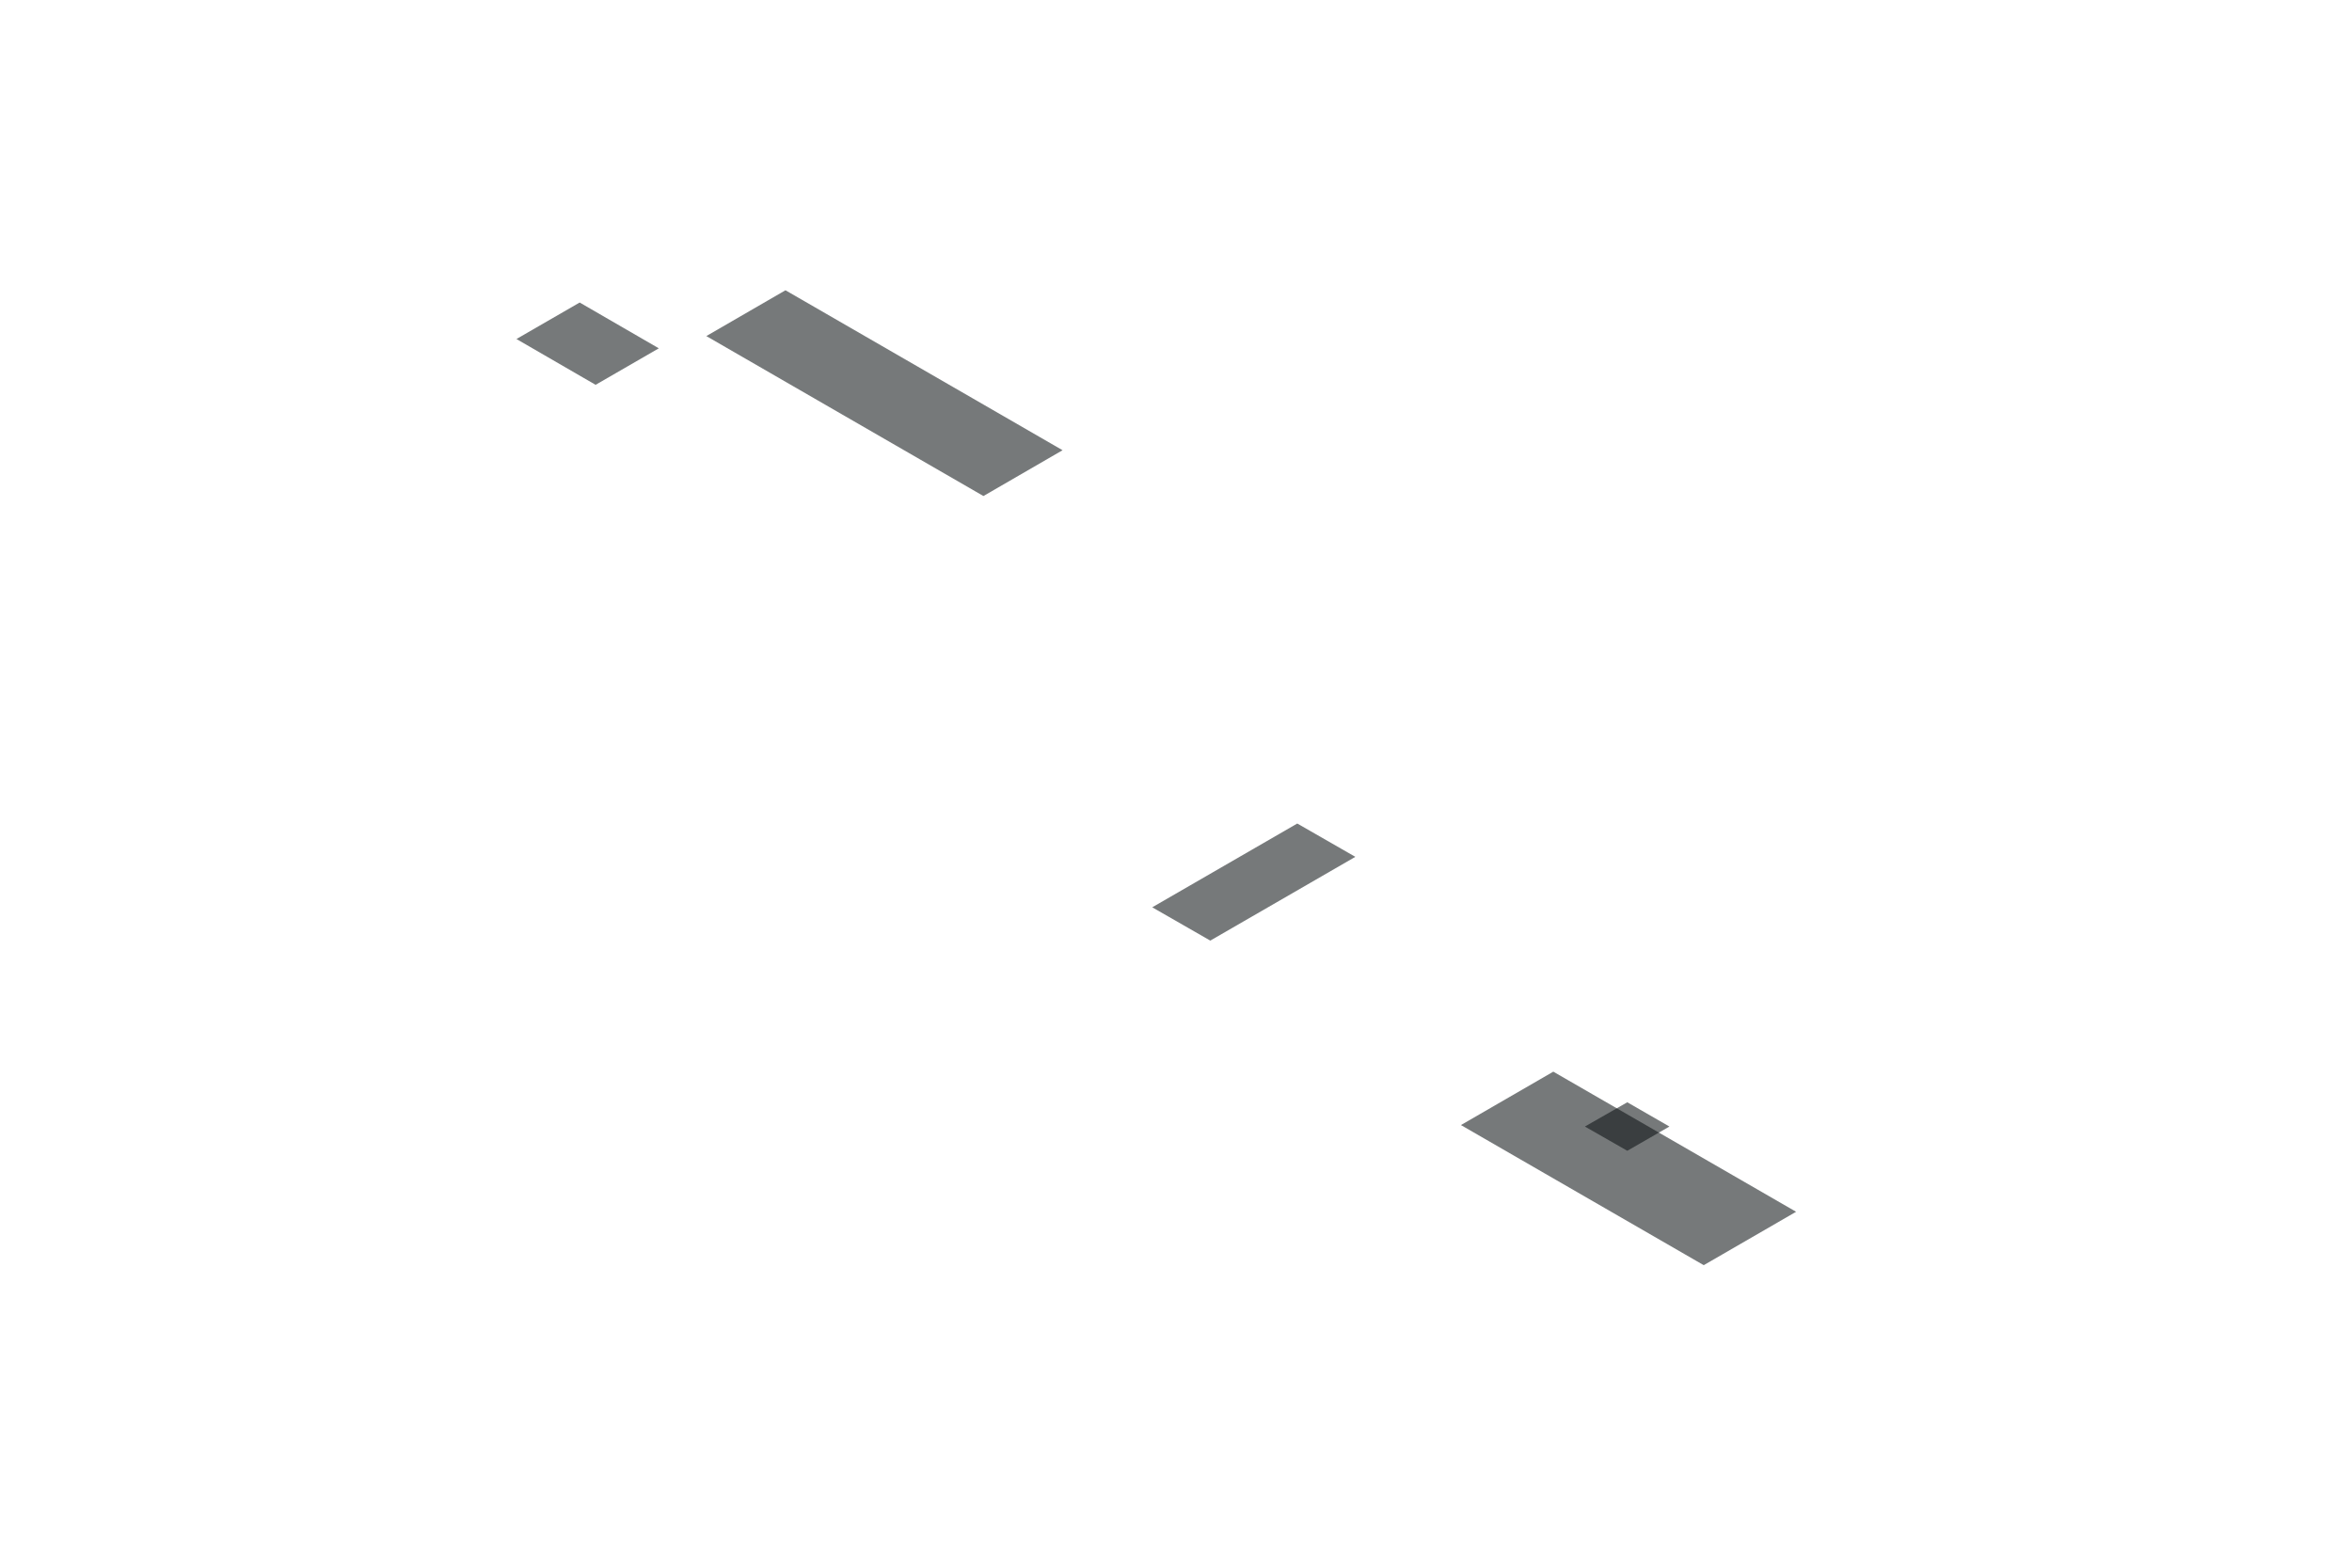
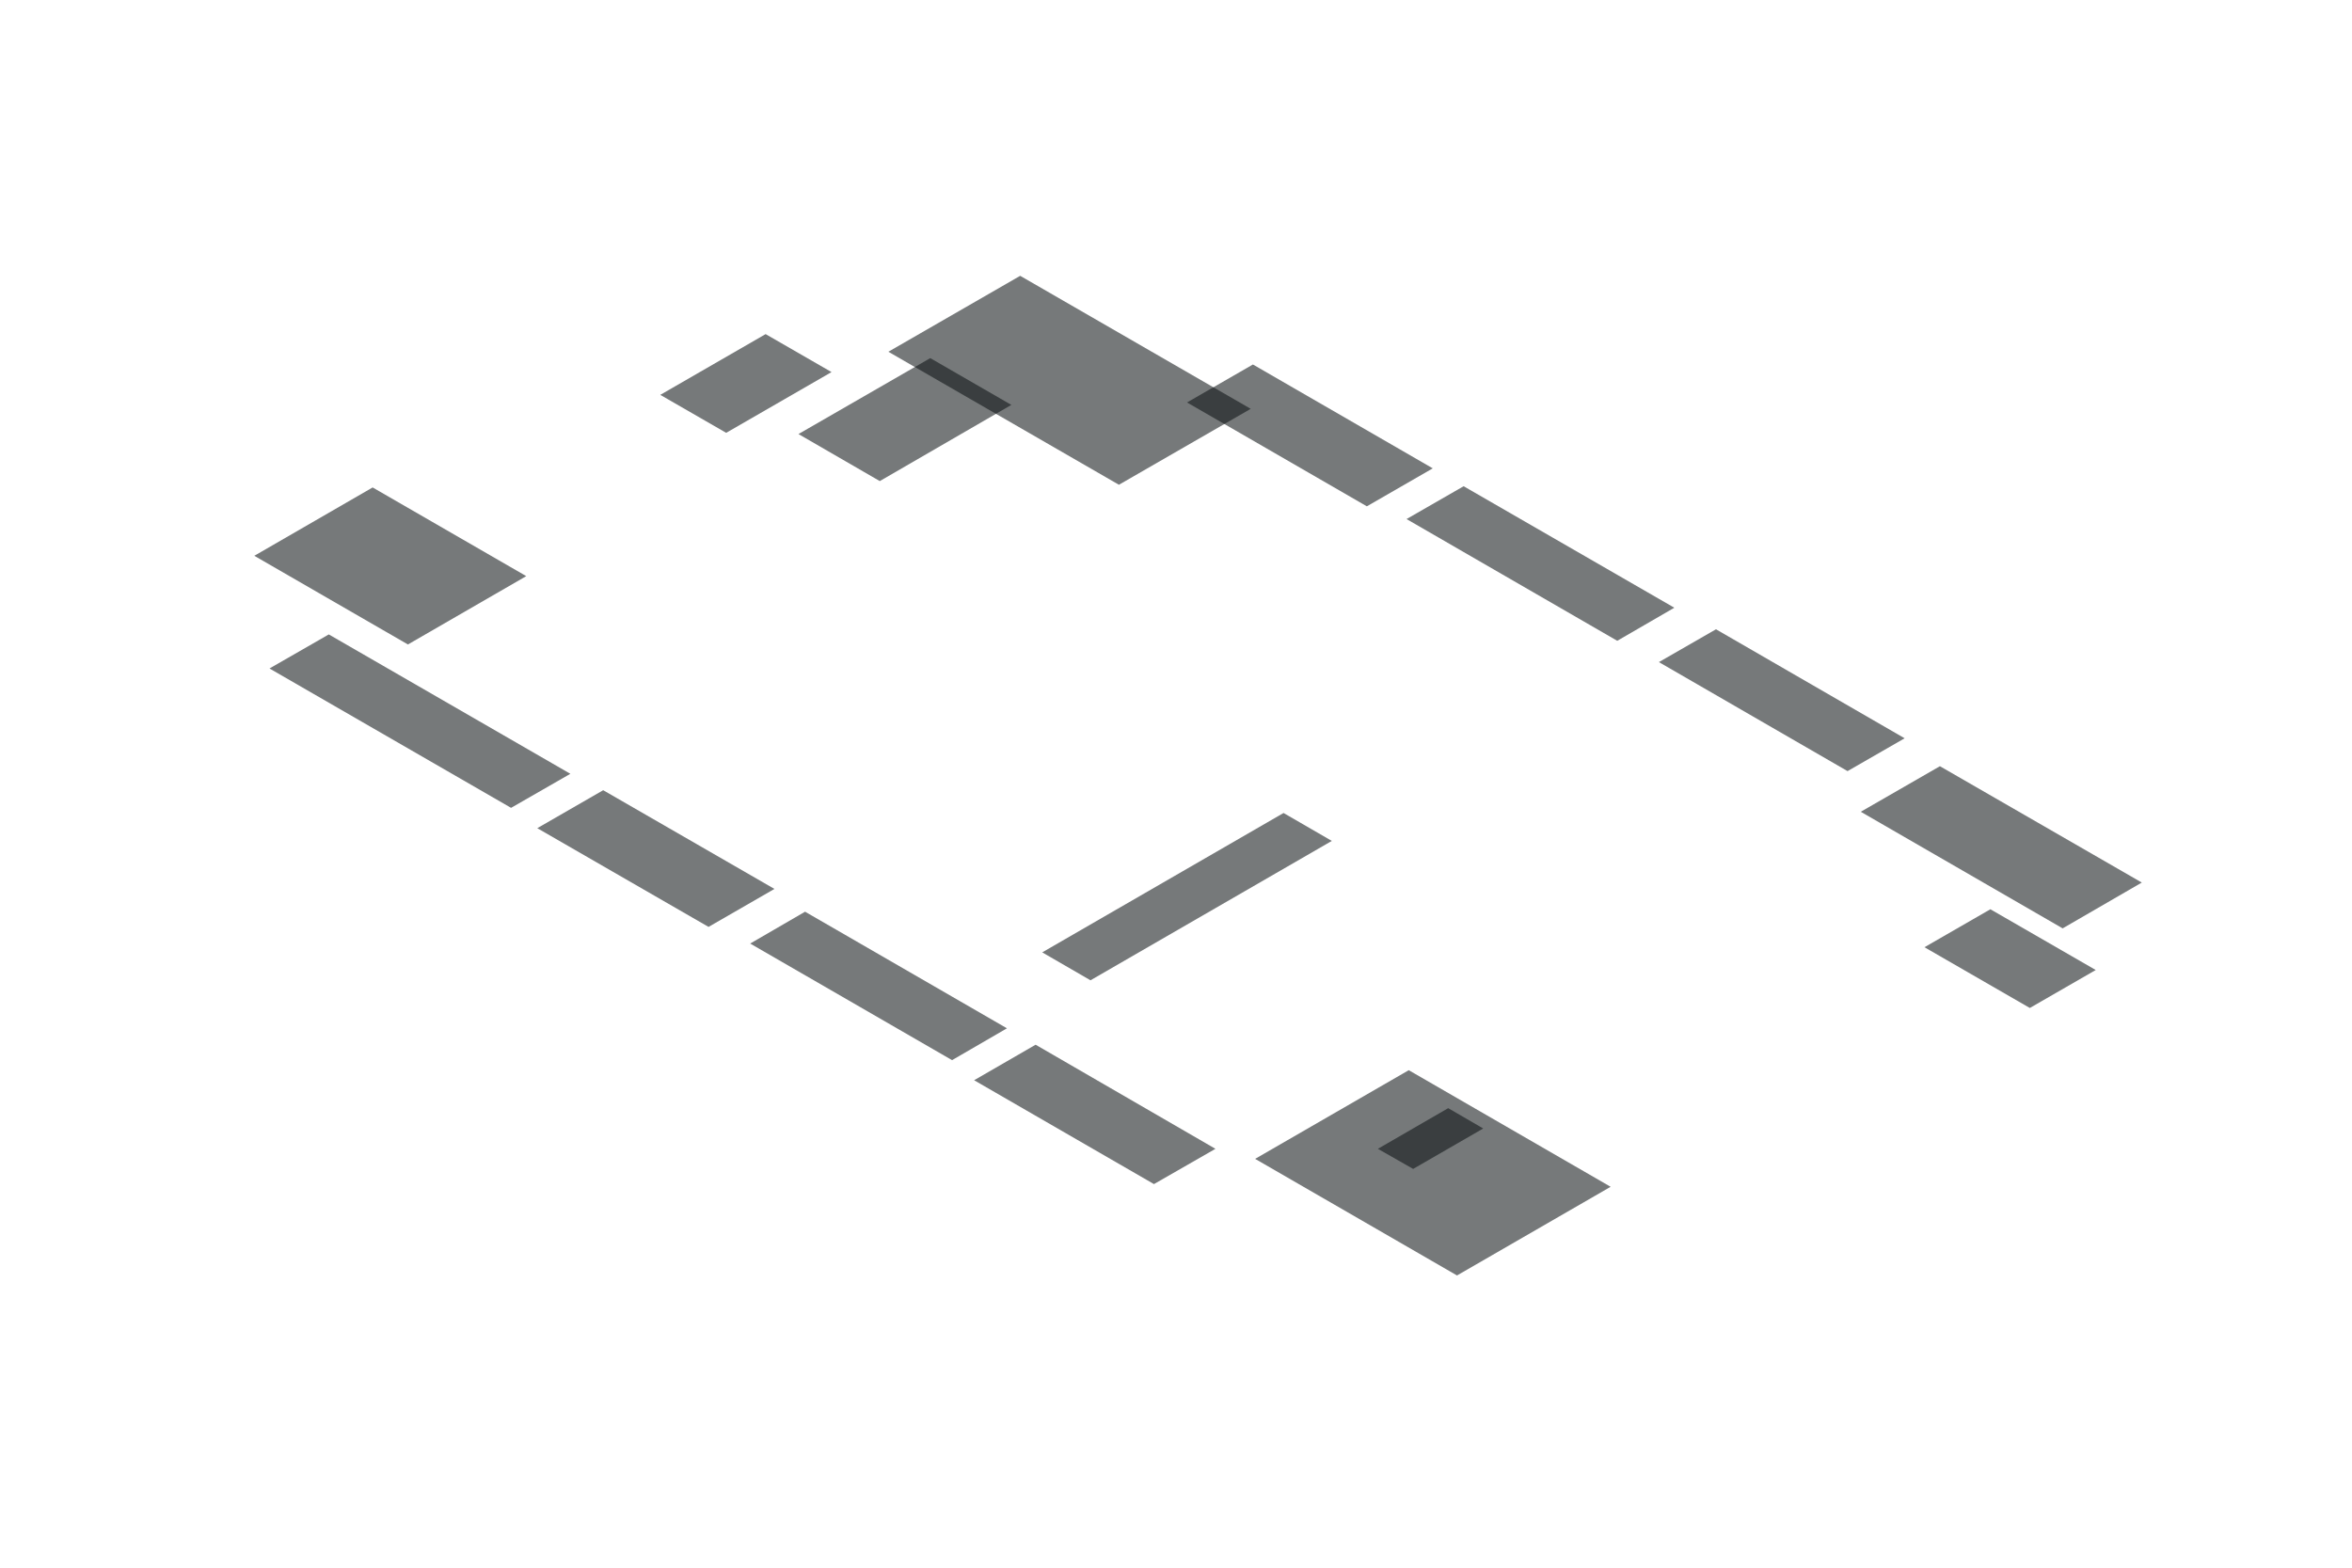
<svg xmlns="http://www.w3.org/2000/svg" width="960" height="640" viewBox="0 0 960 640">
-   <polygon points="695.4,516.5 596.3,459.3 634.0,437.5 733.1,494.7" fill="#0a1012" opacity=".56" />
-   <polygon points="664.2,469.8 646.9,459.9 664.2,450.0 681.4,459.9" fill="#0a1012" opacity=".56" />
-   <polygon points="494.0,384.0 470.3,370.4 529.5,336.2 553.2,349.8" fill="#0a1012" opacity=".56" />
-   <polygon points="401.4,202.5 288.3,137.2 320.6,118.5 433.7,183.8" fill="#0a1012" opacity=".56" />
-   <polygon points="243.1,157.1 210.8,138.4 236.6,123.5 268.9,142.2" fill="#0a1012" opacity=".56" />
+   <polygon points="594.7,520.7 512.3,473.1 575.0,436.9 657.4,484.5" fill="#0a1012" opacity=".56" />
+   <polygon points="576.8,477.2 562.4,469.0 591.1,452.4 605.4,460.7" fill="#0a1012" opacity=".56" />
+   <polygon points="445.1,400.2 425.4,388.8 523.9,331.9 543.6,343.3" fill="#0a1012" opacity=".56" />
+   <polygon points="456.7,197.9 362.6,143.6 416.4,112.6 510.5,166.9" fill="#0a1012" opacity=".56" />
+   <polygon points="296.4,176.7 269.5,161.2 312.5,136.4 339.4,151.9" fill="#0a1012" opacity=".56" />
+   <polygon points="471.0,483.4 397.6,441.0 422.7,426.5 496.1,469.0" fill="#0a1012" opacity=".56" />
+   <polygon points="388.6,432.8 306.2,385.2 328.6,372.2 411.0,419.8" fill="#0a1012" opacity=".56" />
+   <polygon points="289.2,378.4 219.3,338.1 246.2,322.6 316.1,362.9" fill="#0a1012" opacity=".56" />
+   <polygon points="208.6,329.8 110.0,272.9 134.2,259.0 232.8,315.9" fill="#0a1012" opacity=".56" />
+   <polygon points="828.5,411.5 785.5,386.7 812.4,371.2 855.4,396.0" fill="#0a1012" opacity=".56" />
+   <polygon points="841.9,379.0 759.5,331.4 791.8,312.8 874.2,360.3" fill="#0a1012" opacity=".56" />
+   <polygon points="754.1,314.8 677.1,270.3 700.4,256.9 777.4,301.4" fill="#0a1012" opacity=".56" />
+   <polygon points="660.1,261.6 574.1,211.9 597.4,198.5 683.4,248.1" fill="#0a1012" opacity=".56" />
+   <polygon points="557.9,206.7 484.5,164.3 511.4,148.8 584.8,191.2" fill="#0a1012" opacity=".56" />
+   <polygon points="166.5,263.1 103.8,226.9 152.1,199.0 214.8,235.2" fill="#0a1012" opacity=".56" />
+   <polygon points="359.1,196.4 325.9,177.2 379.7,146.2 412.8,165.3" fill="#0a1012" opacity=".56" />
</svg>
